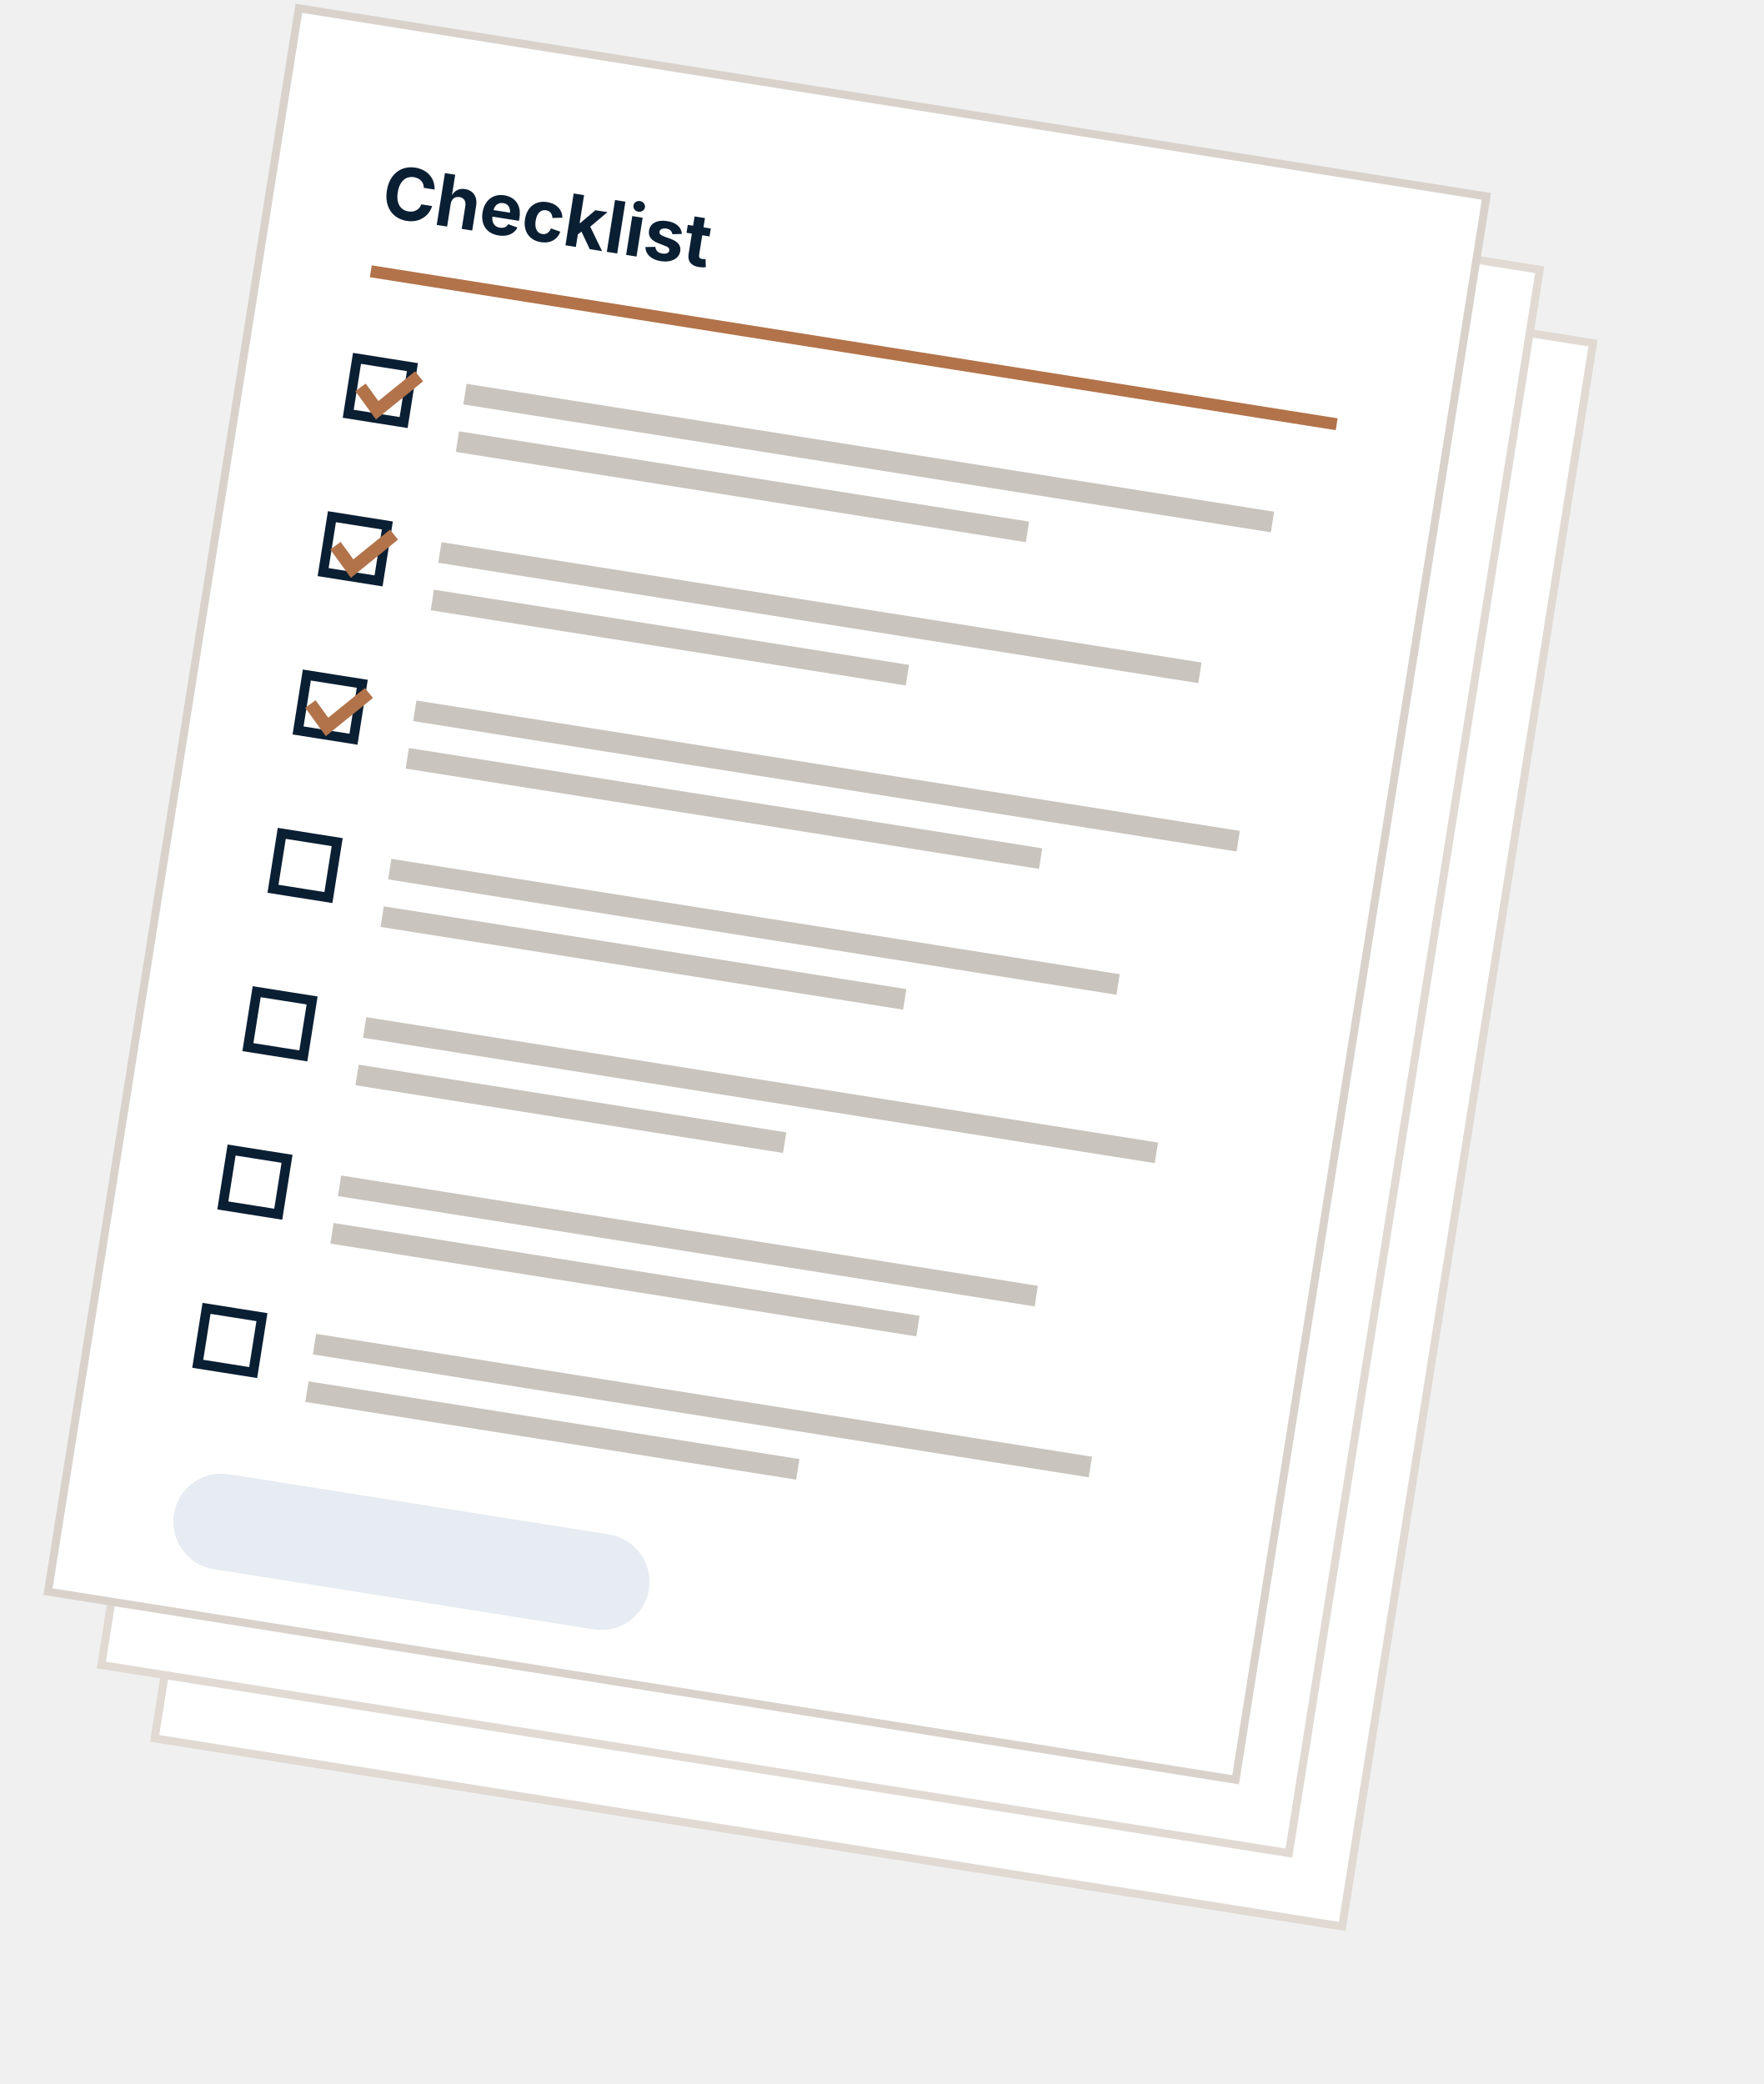
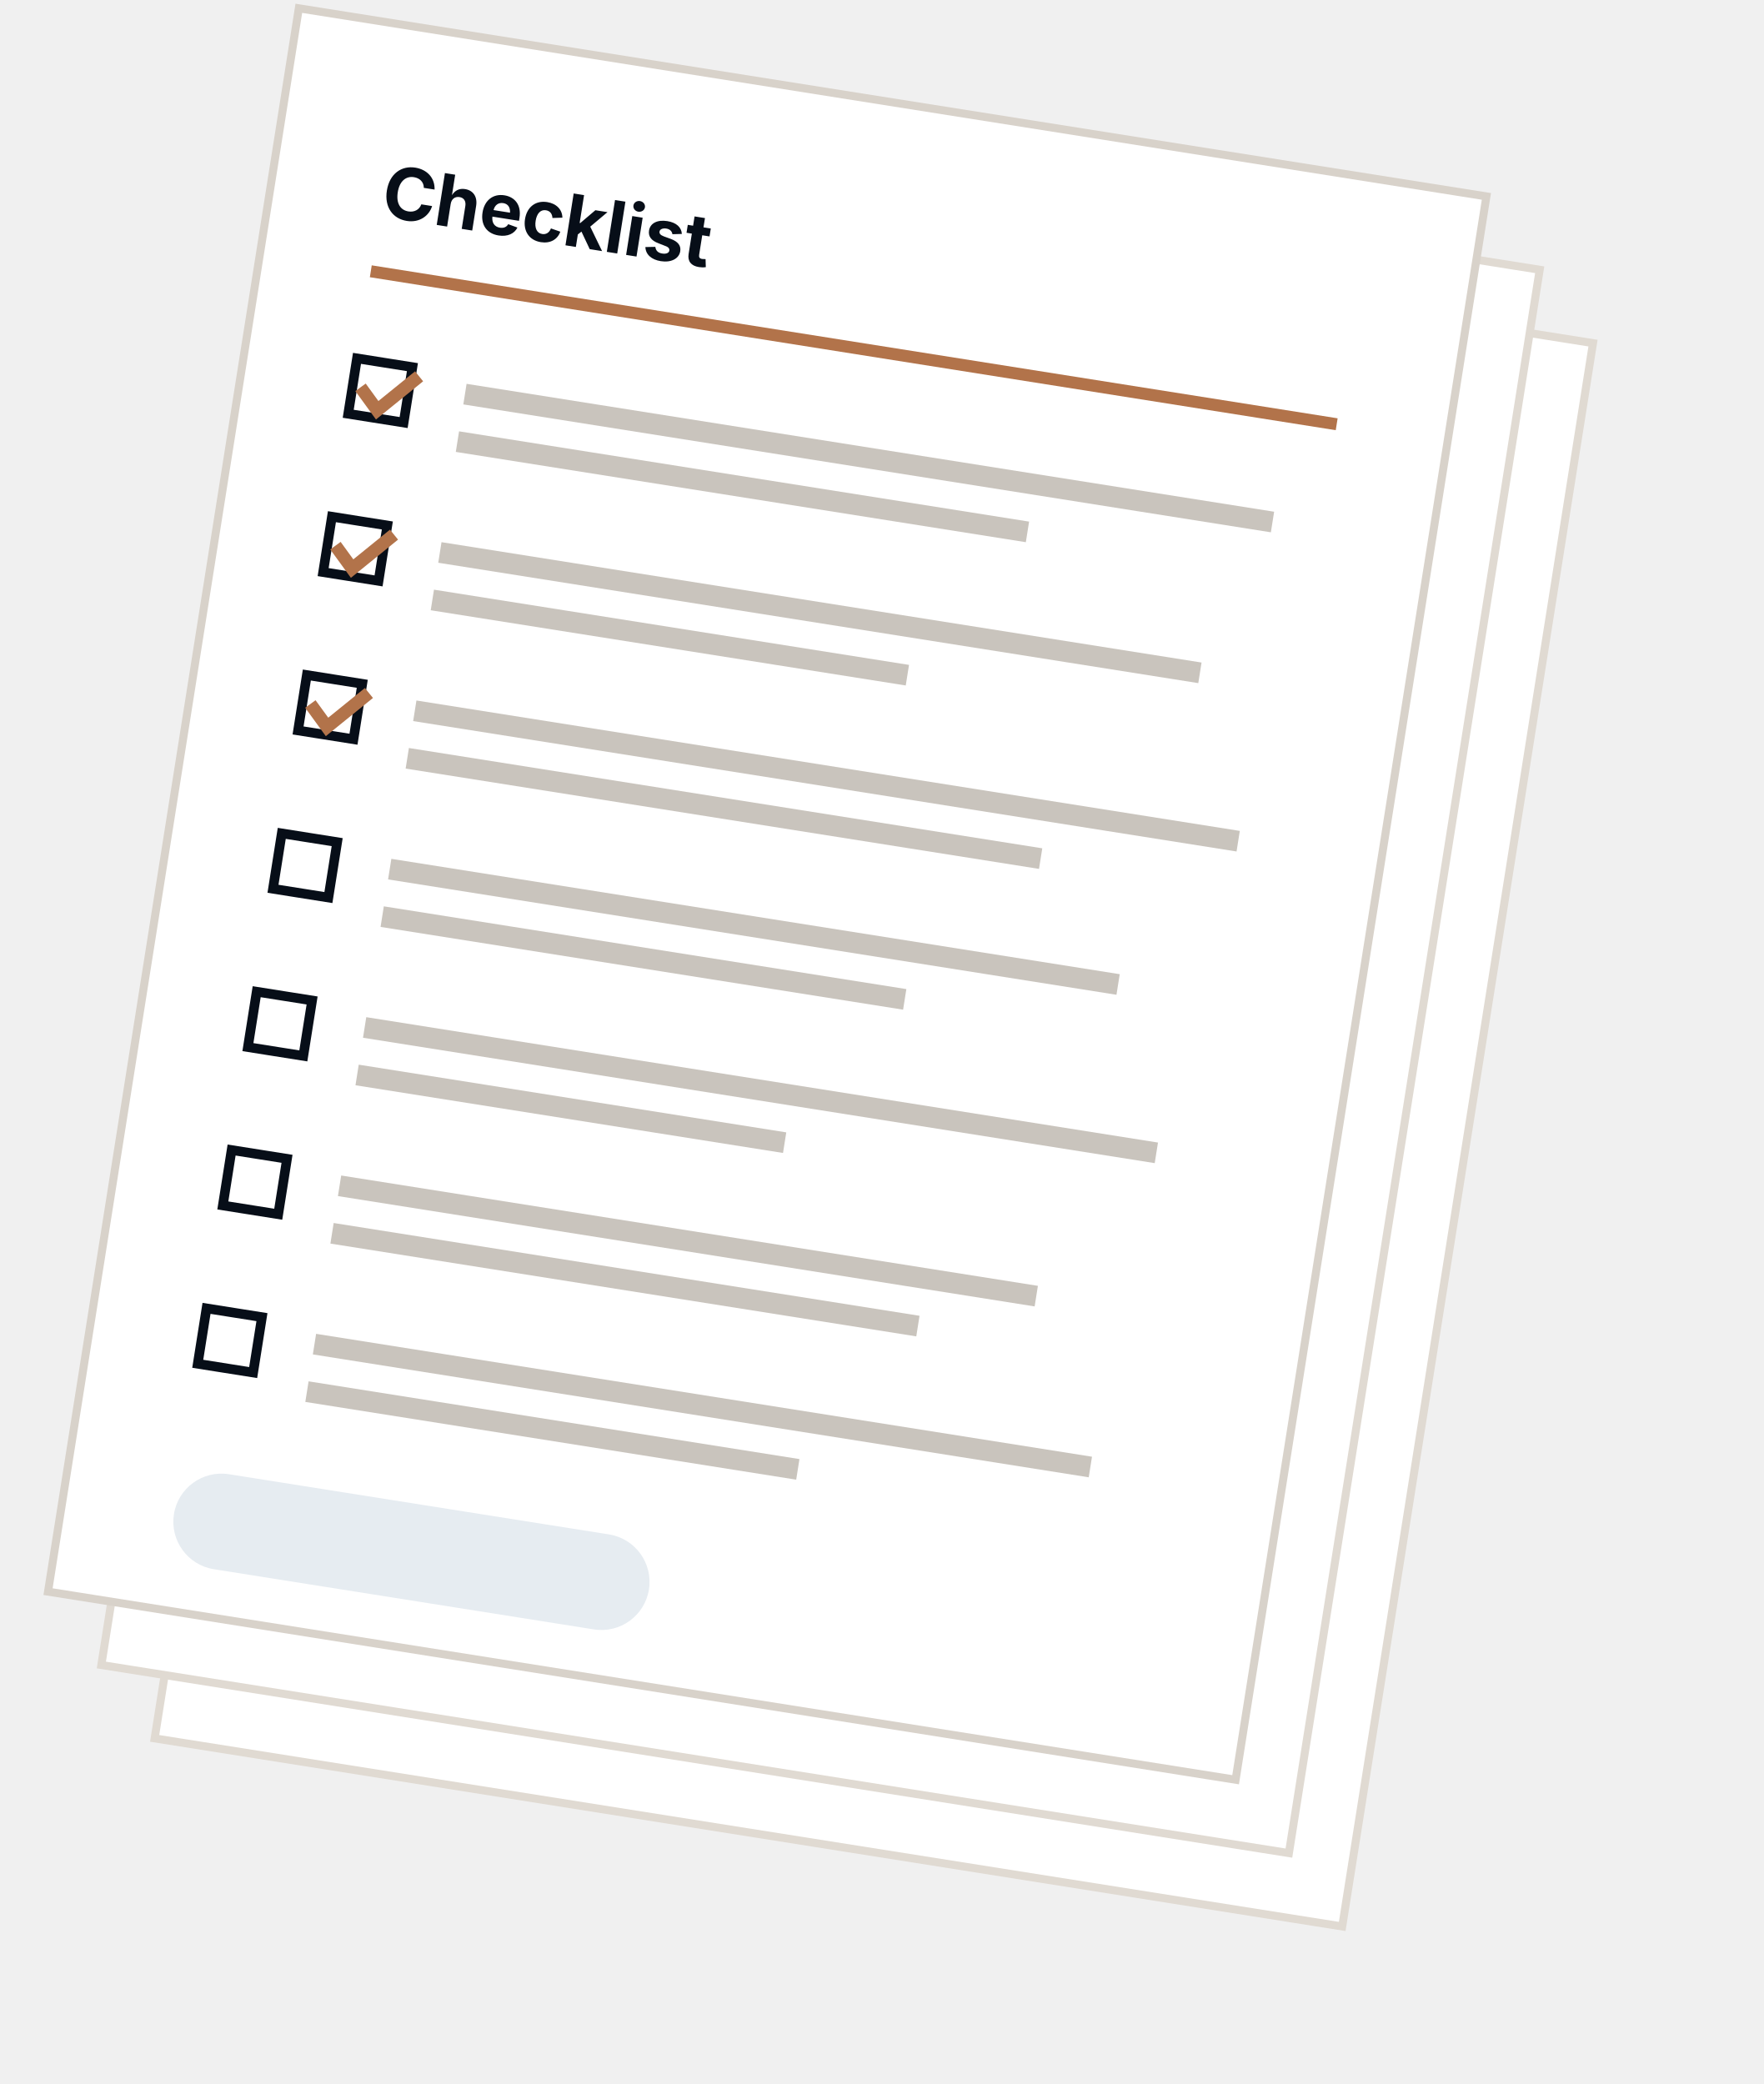
<svg xmlns="http://www.w3.org/2000/svg" viewBox="0 0 220 260" width="220" height="260" role="img" aria-label="Printed checklist for retirement planning">
  <g transform="rotate(9 110 130)">
    <rect x="34" y="30" width="150" height="200" fill="#ffffff" stroke="#e0dad2" />
    <rect x="26" y="22" width="150" height="200" fill="#ffffff" stroke="#e0dad2" />
    <rect x="18" y="14" width="150" height="200" fill="#ffffff" stroke="#d8d2ca" />
-     <text x="32" y="38" font-family="Inter, Arial, sans-serif" font-size="9" font-weight="700" fill="#0B1F33">Checklist</text>
+     <text x="32" y="38" font-family="Inter, Arial, sans-serif" font-size="9" font-weight="700" fill="#070E18">Checklist</text>
    <line x1="32" y1="45" x2="154" y2="45" stroke="#B2734A" stroke-width="1.5" />
-     <g fill="none" stroke="#0B1F33" stroke-width="1.2">
+     <g fill="none" stroke="#070E18" stroke-width="1.2">
      <rect x="32" y="56" width="7" height="7" />
      <rect x="32" y="76" width="7" height="7" />
      <rect x="32" y="96" width="7" height="7" />
      <rect x="32" y="116" width="7" height="7" />
      <rect x="32" y="136" width="7" height="7" />
      <rect x="32" y="156" width="7" height="7" />
      <rect x="32" y="176" width="7" height="7" />
    </g>
    <g stroke="#B2734A" stroke-width="1.6" fill="none">
      <path d="M33 59.5l2.5 2.5 4.5-5" />
      <path d="M33 79.5l2.5 2.5 4.5-5" />
      <path d="M33 99.5l2.5 2.5 4.5-5" />
    </g>
    <g fill="#c9c4bd">
      <rect x="46" y="57" width="102" height="2.6" />
      <rect x="46" y="63" width="72" height="2.6" />
      <rect x="46" y="77" width="96" height="2.6" />
      <rect x="46" y="83" width="60" height="2.6" />
      <rect x="46" y="97" width="104" height="2.6" />
      <rect x="46" y="103" width="80" height="2.6" />
      <rect x="46" y="117" width="92" height="2.6" />
      <rect x="46" y="123" width="66" height="2.6" />
      <rect x="46" y="137" width="100" height="2.6" />
      <rect x="46" y="143" width="54" height="2.6" />
      <rect x="46" y="157" width="88" height="2.6" />
      <rect x="46" y="163" width="74" height="2.6" />
      <rect x="46" y="177" width="98" height="2.6" />
      <rect x="46" y="183" width="62" height="2.6" />
    </g>
    <rect x="32" y="196" width="60" height="12" rx="6" fill="#e6ecf1" />
  </g>
</svg>
